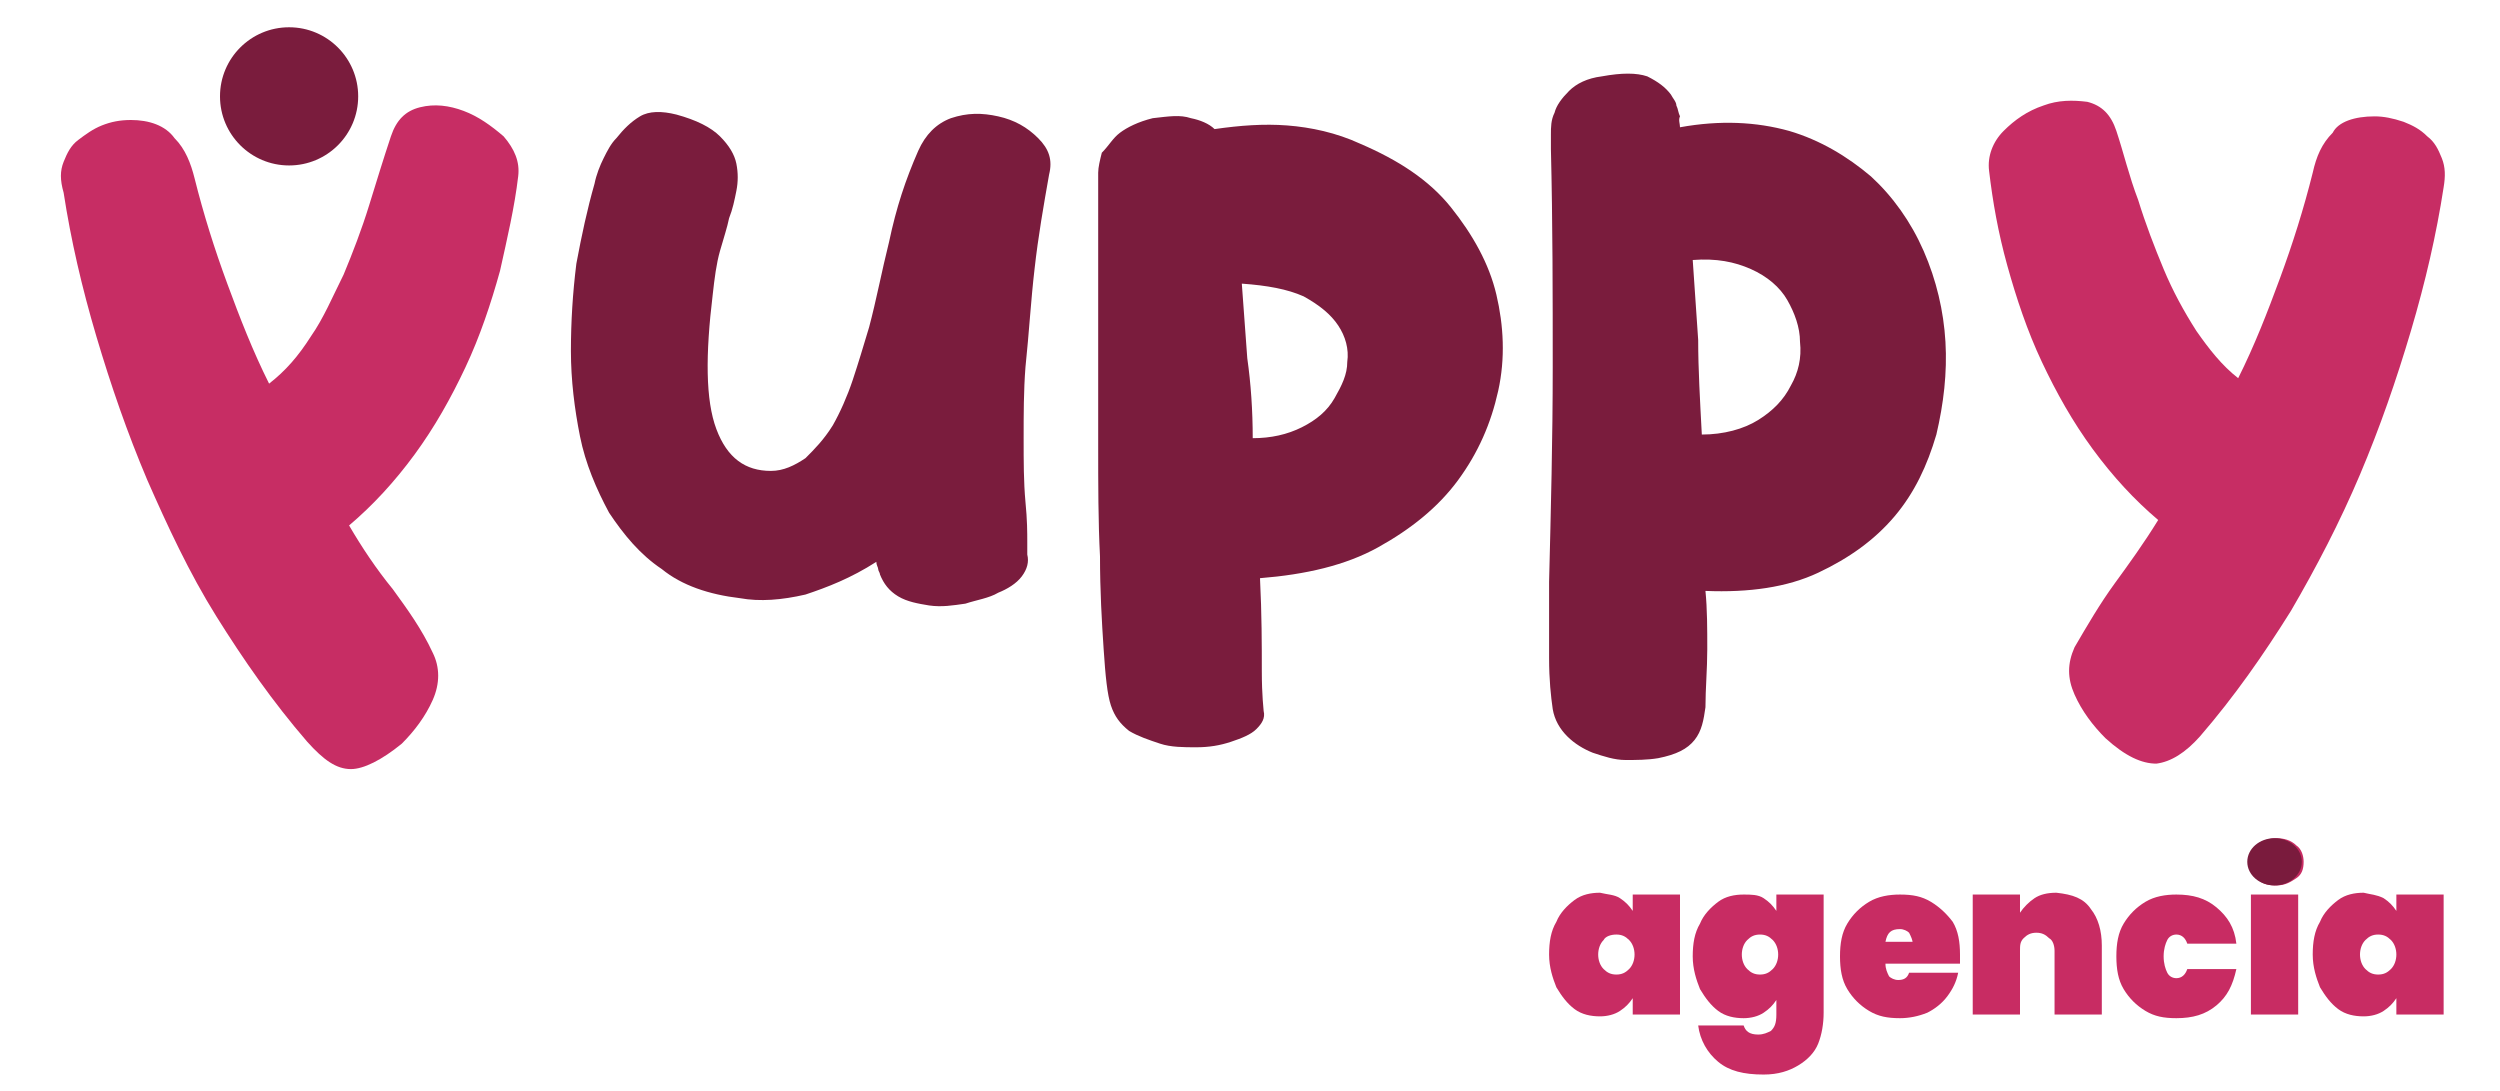
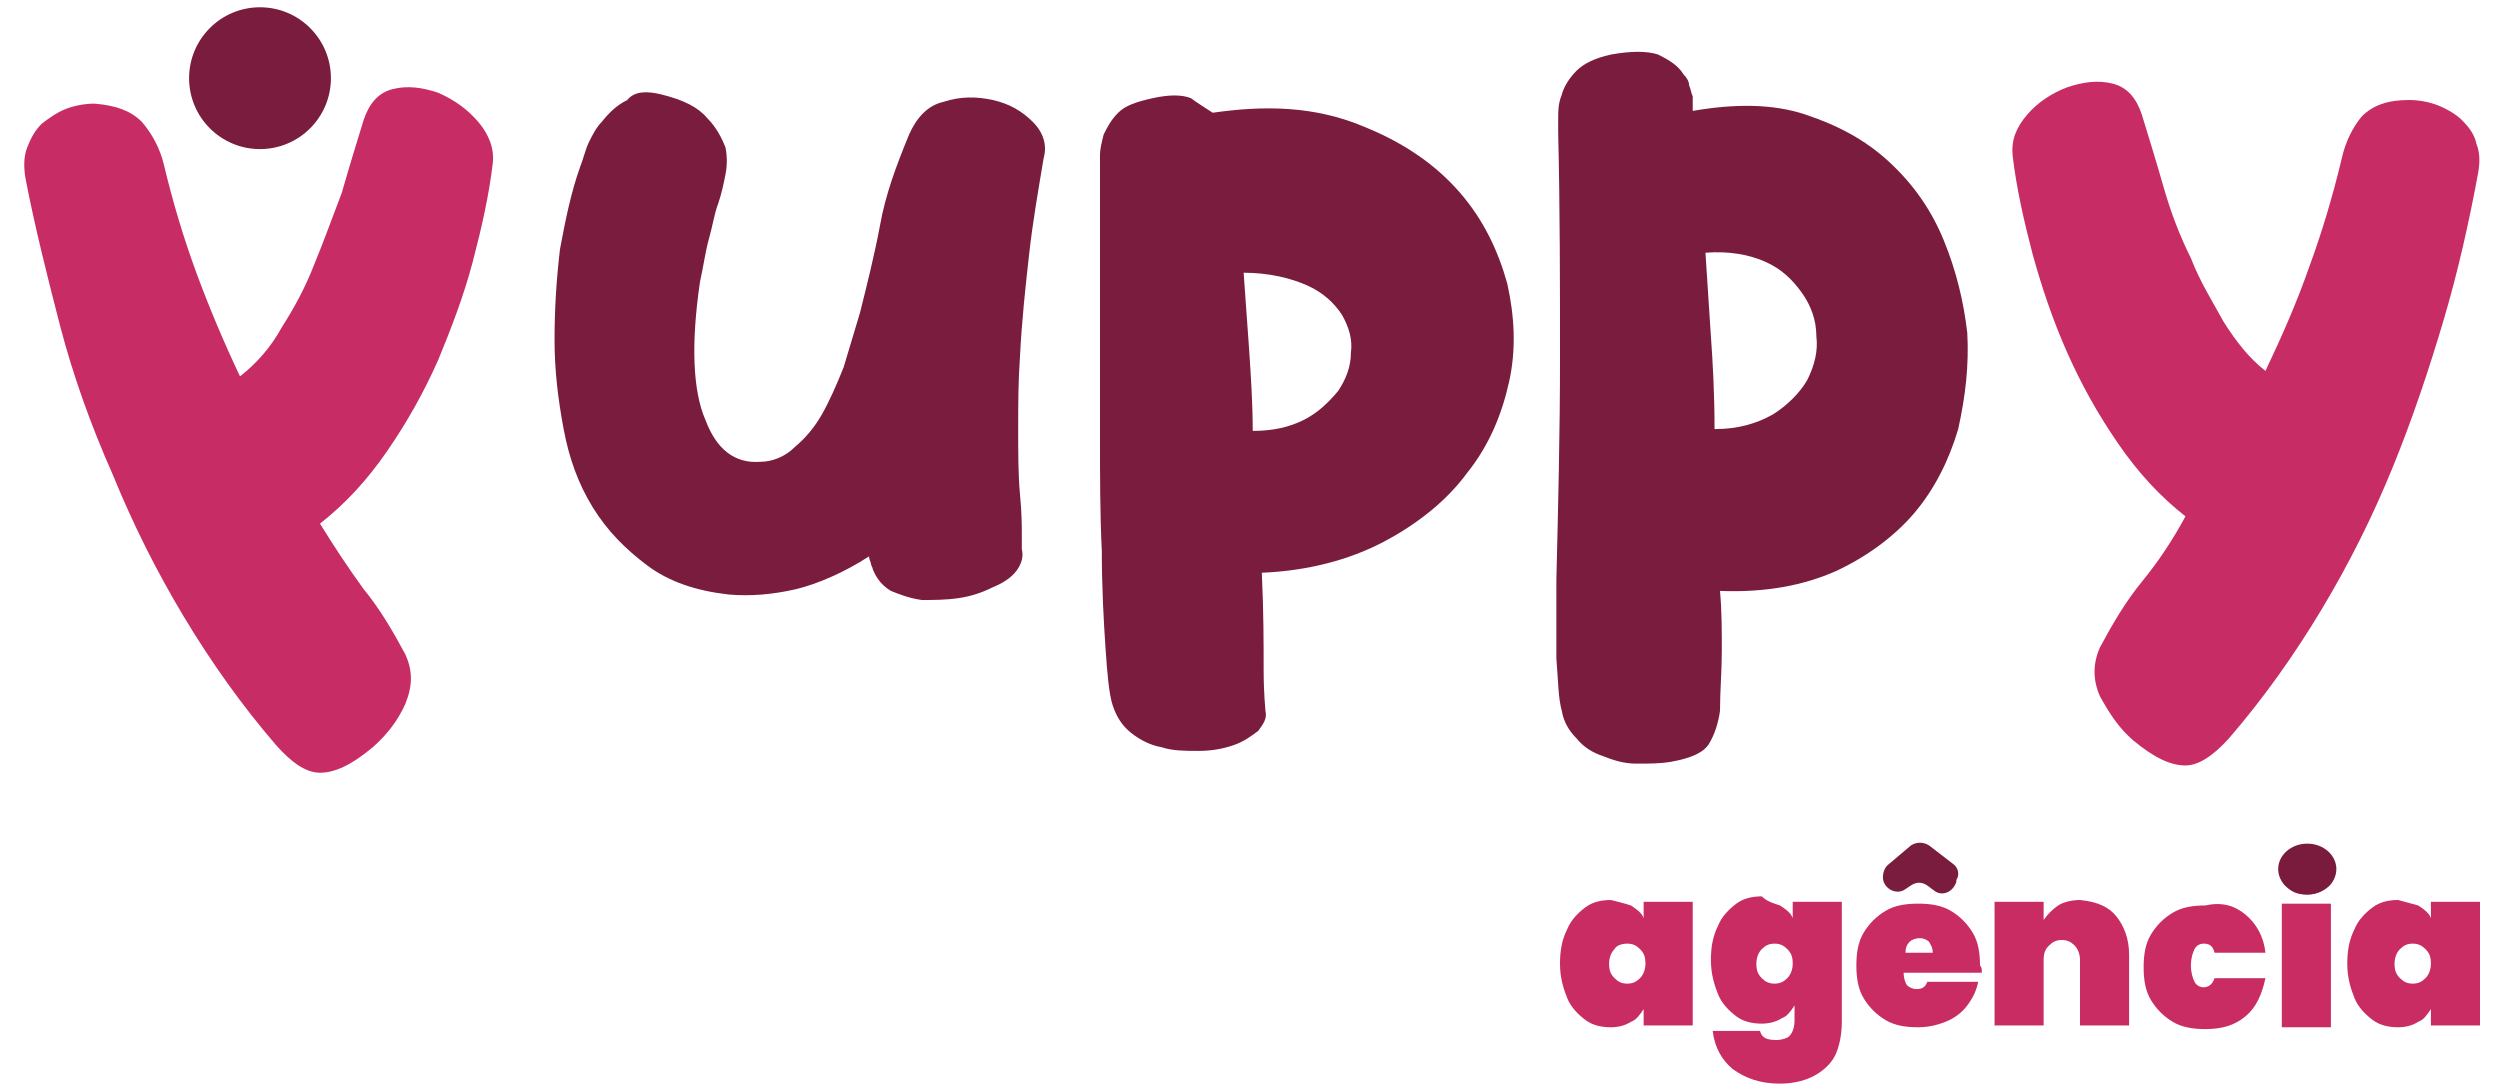
<svg xmlns="http://www.w3.org/2000/svg" version="1.1" id="Camada_1" x="0px" y="0px" viewBox="0 0 137.5 60" style="enable-background:new 0 0 137.5 60;" xml:space="preserve">
  <style type="text/css">
	.st0{fill:#7A1C3D;}
	.st1{fill:#C72D64;}
	.st2{fill:#C82C63;}
	.st3{fill:#7A1B3D;}
</style>
  <g>
    <g>
-       <path class="st0" d="M50.5,8.3c0.4-0.9,1-1.5,1.8-1.8c0.9-0.3,1.7-0.3,2.6-0.1c0.9,0.2,1.6,0.6,2.2,1.2c0.6,0.6,0.8,1.2,0.6,2    c-0.3,1.7-0.6,3.4-0.8,5.2c-0.2,1.7-0.3,3.5-0.5,5.4c-0.1,1.3-0.1,2.6-0.1,3.9c0,1.3,0,2.4,0.1,3.5c0.1,1,0.1,1.7,0.1,2.2    c0,0.4,0,0.7,0,0.7c0.1,0.4,0,0.8-0.3,1.2c-0.3,0.4-0.8,0.7-1.3,0.9c-0.5,0.3-1.2,0.4-1.8,0.6c-0.7,0.1-1.3,0.2-2,0.1    c-0.6-0.1-1.2-0.2-1.7-0.5c-0.5-0.3-0.8-0.7-1-1.2c0-0.1-0.1-0.2-0.1-0.3c0-0.1-0.1-0.2-0.1-0.4c-1.4,0.9-2.7,1.4-3.9,1.8    c-1.3,0.3-2.5,0.4-3.6,0.2c-1.7-0.2-3.2-0.7-4.3-1.6c-1.2-0.8-2.1-1.9-2.9-3.1c-0.7-1.3-1.3-2.7-1.6-4.2c-0.3-1.5-0.5-3.1-0.5-4.7    c0-1.6,0.1-3.2,0.3-4.8c0.3-1.6,0.6-3,1-4.4c0.1-0.5,0.3-1,0.5-1.4c0.2-0.4,0.4-0.8,0.7-1.1c0.4-0.5,0.8-0.9,1.3-1.2    c0.5-0.3,1.2-0.3,2-0.1c1.1,0.3,1.9,0.7,2.4,1.2s0.8,1,0.9,1.5c0.1,0.5,0.1,1,0,1.5c-0.1,0.5-0.2,1-0.4,1.5    c-0.1,0.5-0.3,1.1-0.5,1.8s-0.3,1.5-0.4,2.4c-0.4,3.3-0.4,5.8,0.2,7.4c0.6,1.6,1.6,2.3,3,2.3c0.7,0,1.3-0.3,1.9-0.7    c0.5-0.5,1-1,1.5-1.8c0.4-0.7,0.8-1.6,1.1-2.5c0.3-0.9,0.6-1.9,0.9-2.9c0.4-1.5,0.7-3.1,1.1-4.7C49.3,11.4,49.8,9.9,50.5,8.3z" />
-       <path class="st0" d="M66.8,7.1c1.4-0.2,2.7-0.3,4-0.2c1.3,0.1,2.7,0.4,4,1c2.1,0.9,3.8,2,5,3.5c1.2,1.5,2.1,3.1,2.5,4.8    c0.4,1.7,0.5,3.5,0.1,5.3c-0.4,1.8-1.1,3.4-2.2,4.9c-1.1,1.5-2.6,2.7-4.4,3.7c-1.8,1-4,1.5-6.5,1.7c0.1,2,0.1,3.7,0.1,5.1    c0,1.4,0.1,2.1,0.1,2.2c0.1,0.4-0.1,0.7-0.4,1c-0.3,0.3-0.8,0.5-1.4,0.7c-0.6,0.2-1.2,0.3-1.9,0.3c-0.7,0-1.4,0-2-0.2    s-1.2-0.4-1.7-0.7c-0.5-0.4-0.8-0.8-1-1.4s-0.3-1.6-0.4-3.1c-0.1-1.5-0.2-3.2-0.2-5.1c-0.1-1.9-0.1-4-0.1-6.1c0-2.1,0-4.2,0-6.1    s0-3.6,0-5.1c0-1.5,0-2.5,0-3.1c0-0.1,0-0.3,0-0.7c0-0.3,0.1-0.7,0.2-1.1C61,8,61.2,7.6,61.6,7.3s1-0.6,1.8-0.8    c0.9-0.1,1.5-0.2,2.1,0C66,6.6,66.5,6.8,66.8,7.1z M68.9,24.1c1,0,1.9-0.2,2.7-0.6c0.8-0.4,1.4-0.9,1.8-1.6s0.7-1.3,0.7-2    c0.1-0.7-0.1-1.4-0.5-2s-1-1.1-1.9-1.6c-0.9-0.4-2-0.6-3.4-0.7c0.1,1.4,0.2,2.7,0.3,4.1C68.8,21.1,68.9,22.6,68.9,24.1z M92.4,7    c2.2-0.4,4.2-0.3,6,0.2c1.7,0.5,3.2,1.4,4.5,2.5c1.2,1.1,2.2,2.5,2.9,4.1c0.7,1.6,1.1,3.3,1.2,5c0.1,1.7-0.1,3.4-0.5,5.1    c-0.5,1.7-1.2,3.2-2.3,4.5c-1.1,1.3-2.5,2.3-4.2,3.1c-1.7,0.8-3.8,1.1-6.2,1c0.1,1,0.1,2.1,0.1,3.2c0,1.1-0.1,2.2-0.1,3.2    c-0.1,0.7-0.2,1.3-0.6,1.8s-1,0.8-2,1c-0.6,0.1-1.2,0.1-1.8,0.1c-0.6,0-1.2-0.2-1.8-0.4c-0.5-0.2-1-0.5-1.4-0.9    c-0.4-0.4-0.7-0.9-0.8-1.5c-0.1-0.7-0.2-1.6-0.2-2.8c0-1.2,0-2.6,0-4.2c0.1-4,0.2-7.9,0.2-11.8c0-3.9,0-7.9-0.1-12    c0-0.1,0-0.4,0-0.8c0-0.4,0-0.8,0.2-1.2c0.1-0.4,0.4-0.8,0.8-1.2c0.4-0.4,1-0.7,1.8-0.8c1.1-0.2,1.9-0.2,2.5,0    c0.6,0.3,1,0.6,1.3,1c0.1,0.2,0.3,0.4,0.3,0.6c0.1,0.2,0.1,0.4,0.2,0.6C92.3,6.6,92.4,6.8,92.4,7L92.4,7z M93.6,23.9    c1.2,0,2.3-0.3,3.1-0.8c0.8-0.5,1.4-1.1,1.8-1.9c0.4-0.7,0.6-1.5,0.5-2.4c0-0.8-0.3-1.6-0.7-2.3c-0.4-0.7-1.1-1.3-2-1.7    c-0.9-0.4-1.9-0.6-3.2-0.5c0.1,1.4,0.2,2.9,0.3,4.4C93.4,20.3,93.5,22,93.6,23.9z" />
-       <path class="st1" d="M130.6,6.4c0.5,0,1,0.1,1.6,0.3c0.5,0.2,0.9,0.4,1.3,0.8c0.4,0.3,0.6,0.7,0.8,1.2c0.2,0.5,0.2,1,0.1,1.6    c-0.4,2.6-1,5.2-1.8,7.9c-0.8,2.7-1.7,5.3-2.8,7.9s-2.4,5.1-3.8,7.5c-1.5,2.4-3.1,4.7-5,6.9c-0.8,0.9-1.6,1.4-2.4,1.5    c-0.8,0-1.7-0.4-2.8-1.4c-0.7-0.7-1.3-1.5-1.7-2.4c-0.4-0.9-0.4-1.7,0-2.6c0.7-1.2,1.4-2.4,2.2-3.5c0.8-1.1,1.6-2.2,2.4-3.5    c-1.3-1.1-2.5-2.4-3.6-3.9c-1.1-1.5-2-3.1-2.8-4.8c-0.8-1.7-1.4-3.5-1.9-5.3c-0.5-1.8-0.8-3.5-1-5.2c-0.1-0.8,0.2-1.6,0.8-2.2    s1.3-1.1,2.2-1.4c0.8-0.3,1.6-0.3,2.4-0.2c0.8,0.2,1.3,0.7,1.6,1.6c0.4,1.2,0.7,2.5,1.2,3.8c0.4,1.3,0.9,2.6,1.4,3.8    c0.5,1.2,1.1,2.3,1.8,3.4c0.7,1,1.4,1.9,2.3,2.6c0.9-1.8,1.6-3.6,2.3-5.5c0.7-1.9,1.3-3.8,1.8-5.8c0.2-0.9,0.5-1.6,1.1-2.2    C128.6,6.7,129.5,6.4,130.6,6.4z" />
+       <g>
+         <path class="st0" d="M50,7.4c0.4-0.9,1-1.6,1.9-1.8c0.9-0.3,1.8-0.3,2.7-0.1c0.9,0.2,1.6,0.6,2.2,1.2c0.6,0.6,0.8,1.3,0.6,2     c-0.3,1.8-0.6,3.5-0.8,5.3c-0.2,1.8-0.4,3.6-0.5,5.6C56,21,56,22.3,56,23.6c0,1.3,0,2.5,0.1,3.6c0.1,1,0.1,1.8,0.1,2.2     c0,0.4,0,0.7,0,0.8c0.1,0.4,0,0.8-0.3,1.2c-0.3,0.4-0.8,0.7-1.3,0.9c-0.6,0.3-1.2,0.5-1.9,0.6C52,33,51.3,33,50.7,33     c-0.7-0.1-1.2-0.3-1.7-0.5c-0.5-0.3-0.8-0.7-1-1.2c0-0.1-0.1-0.2-0.1-0.3c0-0.1-0.1-0.2-0.1-0.4c-1.4,0.9-2.8,1.5-4,1.8     c-1.3,0.3-2.5,0.4-3.7,0.3c-1.8-0.2-3.3-0.7-4.5-1.6c-1.2-0.9-2.2-1.9-3-3.2c-0.8-1.3-1.3-2.7-1.6-4.3c-0.3-1.6-0.5-3.2-0.5-4.9     c0-1.7,0.1-3.3,0.3-5c0.3-1.6,0.6-3.1,1.1-4.5c0.2-0.5,0.3-1,0.5-1.4c0.2-0.4,0.4-0.8,0.7-1.1c0.4-0.5,0.8-0.9,1.4-1.2     C34.9,5,35.6,5,36.4,5.2c1.2,0.3,2,0.7,2.5,1.3c0.5,0.5,0.8,1.1,1,1.6c0.1,0.5,0.1,1,0,1.5c-0.1,0.5-0.2,1-0.4,1.6     c-0.2,0.5-0.3,1.2-0.5,1.9c-0.2,0.7-0.3,1.5-0.5,2.4c-0.5,3.4-0.4,6,0.3,7.6c0.6,1.6,1.6,2.4,3,2.3c0.7,0,1.4-0.3,1.9-0.8     c0.6-0.5,1.1-1.1,1.5-1.8c0.4-0.7,0.8-1.6,1.2-2.6c0.3-1,0.6-2,0.9-3c0.4-1.6,0.8-3.2,1.1-4.8C48.7,10.7,49.3,9.1,50,7.4z" />
+         <path class="st0" d="M66.7,6.2C68.1,6,69.5,5.9,70.9,6c1.4,0.1,2.8,0.4,4.2,1c2.2,0.9,3.9,2.1,5.2,3.6c1.3,1.5,2.1,3.2,2.6,5     c0.4,1.8,0.5,3.6,0.1,5.4c-0.4,1.8-1.1,3.5-2.3,5c-1.1,1.5-2.7,2.8-4.6,3.8c-1.9,1-4.2,1.6-6.7,1.7c0.1,2.1,0.1,3.9,0.1,5.3     c0,1.4,0.1,2.2,0.1,2.3c0.1,0.4-0.1,0.7-0.4,1.1c-0.4,0.3-0.8,0.6-1.4,0.8c-0.6,0.2-1.2,0.3-1.9,0.3c-0.7,0-1.4,0-2-0.2     c-0.6-0.1-1.2-0.4-1.7-0.8c-0.5-0.4-0.8-0.9-1-1.5c-0.2-0.6-0.3-1.7-0.4-3.2s-0.2-3.3-0.2-5.3c-0.1-2-0.1-4.1-0.1-6.3     c0-2.2,0-4.3,0-6.3c0-2,0-3.7,0-5.3c0-1.5,0-2.6,0-3.2c0-0.1,0-0.4,0-0.7c0-0.3,0.1-0.7,0.2-1.1c0.2-0.4,0.4-0.8,0.8-1.2     c0.4-0.4,1-0.6,1.9-0.8c0.9-0.2,1.6-0.2,2.1,0C65.9,5.7,66.4,6,66.7,6.2z M68.9,23.7c1.1,0,2-0.2,2.8-0.6c0.8-0.4,1.4-1,1.9-1.6     c0.4-0.6,0.7-1.3,0.7-2.1c0.1-0.7-0.1-1.4-0.5-2.1c-0.4-0.6-1-1.2-1.9-1.6c-0.9-0.4-2.1-0.7-3.5-0.7c0.1,1.4,0.2,2.8,0.3,4.2     C68.8,20.7,68.9,22.2,68.9,23.7z M93.1,6.1c2.3-0.4,4.4-0.4,6.2,0.2c1.8,0.6,3.3,1.4,4.6,2.6c1.3,1.2,2.3,2.6,3,4.3     c0.7,1.7,1.1,3.4,1.3,5.1c0.1,1.8-0.1,3.5-0.5,5.3c-0.5,1.7-1.3,3.3-2.4,4.6c-1.1,1.3-2.6,2.4-4.3,3.2c-1.8,0.8-3.9,1.2-6.4,1.1     c0.1,1.1,0.1,2.2,0.1,3.3c0,1.1-0.1,2.2-0.1,3.3c-0.1,0.7-0.3,1.3-0.6,1.8c-0.3,0.5-1,0.8-2.1,1c-0.6,0.1-1.2,0.1-1.9,0.1     c-0.7,0-1.3-0.2-1.8-0.4c-0.6-0.2-1.1-0.5-1.5-1c-0.4-0.4-0.7-0.9-0.8-1.5c-0.2-0.7-0.2-1.7-0.3-2.9c0-1.3,0-2.7,0-4.3     c0.1-4.1,0.2-8.1,0.2-12.2c0-4,0-8.2-0.1-12.4c0-0.1,0-0.4,0-0.8c0-0.4,0-0.8,0.2-1.3c0.1-0.4,0.4-0.9,0.8-1.3     c0.4-0.4,1-0.7,1.9-0.9c1.1-0.2,2-0.2,2.6,0c0.6,0.3,1.1,0.6,1.4,1.1c0.2,0.2,0.3,0.4,0.3,0.6c0.1,0.2,0.1,0.4,0.2,0.6     C93.1,5.7,93.1,5.9,93.1,6.1L93.1,6.1z M94.3,23.6c1.3,0,2.3-0.3,3.2-0.8c0.8-0.5,1.5-1.2,1.9-1.9c0.4-0.8,0.6-1.6,0.5-2.4     c0-0.9-0.3-1.7-0.8-2.4c-0.5-0.7-1.1-1.3-2-1.7c-0.9-0.4-2-0.6-3.3-0.5c0.1,1.5,0.2,3,0.3,4.6C94.2,19.9,94.3,21.6,94.3,23.6z" />
+         <path class="st1" d="M132.5,5.5c0.5,0,1.1,0.1,1.6,0.3c0.5,0.2,1,0.5,1.3,0.8c0.4,0.4,0.7,0.8,0.8,1.3c0.2,0.5,0.2,1,0.1,1.6     c-0.5,2.7-1.1,5.4-1.9,8.1c-0.8,2.7-1.7,5.4-2.8,8.1c-1.1,2.7-2.4,5.3-3.9,7.8c-1.5,2.5-3.2,4.9-5.1,7.1c-0.9,1-1.7,1.5-2.4,1.5     c-0.8,0-1.7-0.4-2.9-1.4c-0.8-0.7-1.3-1.5-1.8-2.4c-0.4-0.9-0.4-1.8,0-2.7c0.7-1.3,1.4-2.5,2.3-3.6c0.9-1.1,1.7-2.3,2.4-3.6     c-1.4-1.1-2.6-2.4-3.7-4c-1.1-1.6-2-3.2-2.8-5c-0.8-1.8-1.4-3.6-1.9-5.4c-0.5-1.9-0.9-3.7-1.1-5.4c-0.1-0.9,0.2-1.6,0.8-2.3     c0.6-0.7,1.4-1.2,2.2-1.5c0.9-0.3,1.7-0.4,2.5-0.2c0.8,0.2,1.3,0.8,1.6,1.7c0.4,1.3,0.8,2.6,1.2,4c0.4,1.4,0.9,2.7,1.5,3.9     c0.5,1.3,1.2,2.4,1.8,3.5c0.7,1.1,1.4,2,2.3,2.7c0.9-1.9,1.7-3.7,2.4-5.7c0.7-1.9,1.3-3.9,1.8-6c0.2-0.9,0.6-1.7,1.1-2.3     C130.5,5.8,131.3,5.5,132.5,5.5z" />
+       </g>
+     </g>
+     <g>
+       <g>
+         <path class="st1" d="M7.8,6.7C8.4,7.4,8.8,8.2,9,9c0.5,2.1,1.1,4.1,1.8,6s1.5,3.8,2.4,5.7c0.9-0.7,1.7-1.6,2.3-2.7     c0.7-1.1,1.3-2.2,1.8-3.5c0.5-1.2,1-2.6,1.5-3.9c0.4-1.4,0.8-2.7,1.2-4c0.3-0.9,0.8-1.5,1.6-1.7c0.8-0.2,1.6-0.1,2.5,0.2     C25,5.5,25.7,6,26.3,6.7c0.6,0.7,0.9,1.5,0.8,2.3c-0.2,1.7-0.6,3.5-1.1,5.4c-0.5,1.9-1.2,3.7-1.9,5.4c-0.8,1.8-1.7,3.4-2.8,5     c-1.1,1.6-2.3,2.9-3.7,4c0.8,1.3,1.6,2.5,2.4,3.6c0.9,1.1,1.6,2.3,2.3,3.6c0.4,0.9,0.4,1.7,0,2.7c-0.4,0.9-1,1.7-1.8,2.4     c-1.2,1-2.1,1.4-2.9,1.4c-0.8,0-1.6-0.6-2.4-1.5c-1.9-2.2-3.6-4.6-5.1-7.1c-1.5-2.5-2.8-5.1-3.9-7.8C5,23.4,4,20.6,3.3,17.9     s-1.4-5.5-1.9-8.1C1.3,9.2,1.3,8.6,1.5,8.1c0.2-0.5,0.4-0.9,0.8-1.3c0.4-0.3,0.8-0.6,1.3-0.8c0.5-0.2,1.1-0.3,1.6-0.3     C6.4,5.8,7.2,6.1,7.8,6.7z" />
+       </g>
+     </g>
+     <circle class="st0" cx="14.3" cy="4.3" r="3.9" />
+     <g>
+       <g>
+         <g>
+           <path class="st2" d="M89.7,49.8c0.3,0.2,0.6,0.4,0.7,0.7v-0.9h2.7v6.8h-2.7v-0.9c-0.2,0.3-0.4,0.6-0.7,0.7      c-0.3,0.2-0.7,0.3-1.1,0.3c-0.5,0-1-0.1-1.4-0.4c-0.4-0.3-0.8-0.7-1-1.2c-0.2-0.5-0.4-1.1-0.4-1.9c0-0.7,0.1-1.3,0.4-1.9      c0.2-0.5,0.6-0.9,1-1.2c0.4-0.3,0.9-0.4,1.4-0.4C89,49.6,89.4,49.7,89.7,49.8z M88.8,52.2c-0.2,0.2-0.3,0.5-0.3,0.8      c0,0.4,0.1,0.6,0.3,0.8c0.2,0.2,0.4,0.3,0.7,0.3c0.3,0,0.5-0.1,0.7-0.3c0.2-0.2,0.3-0.5,0.3-0.8c0-0.4-0.1-0.6-0.3-0.8      c-0.2-0.2-0.4-0.3-0.7-0.3C89.2,51.9,88.9,52,88.8,52.2z" />
+           <path class="st2" d="M97.9,49.8c0.3,0.2,0.6,0.4,0.7,0.7v-0.9h2.7v6.6c0,0.6-0.1,1.2-0.3,1.7c-0.2,0.5-0.6,0.9-1.1,1.2      c-0.5,0.3-1.2,0.5-2,0.5c-1.1,0-1.9-0.3-2.6-0.8c-0.6-0.5-1-1.2-1.1-2.1h2.6c0.1,0.4,0.4,0.5,0.9,0.5c0.3,0,0.6-0.1,0.7-0.2      c0.2-0.2,0.3-0.5,0.3-0.9v-0.8c-0.2,0.3-0.4,0.6-0.7,0.7c-0.3,0.2-0.7,0.3-1.1,0.3c-0.5,0-1-0.1-1.4-0.4c-0.4-0.3-0.8-0.7-1-1.2      c-0.2-0.5-0.4-1.1-0.4-1.9c0-0.7,0.1-1.3,0.4-1.9c0.2-0.5,0.6-0.9,1-1.2c0.4-0.3,0.9-0.4,1.4-0.4C97.2,49.6,97.6,49.7,97.9,49.8      z M96.9,52.2c-0.2,0.2-0.3,0.5-0.3,0.8c0,0.4,0.1,0.6,0.3,0.8c0.2,0.2,0.4,0.3,0.7,0.3c0.3,0,0.5-0.1,0.7-0.3      c0.2-0.2,0.3-0.5,0.3-0.8c0-0.4-0.1-0.6-0.3-0.8c-0.2-0.2-0.4-0.3-0.7-0.3C97.3,51.9,97.1,52,96.9,52.2z" />
+           <path class="st2" d="M109,53.5h-4.3c0,0.3,0.1,0.6,0.2,0.7c0.1,0.1,0.3,0.2,0.5,0.2c0.3,0,0.5-0.1,0.6-0.4h2.8      c-0.1,0.5-0.3,0.9-0.6,1.3c-0.3,0.4-0.7,0.7-1.2,0.9c-0.5,0.2-1,0.3-1.5,0.3c-0.7,0-1.3-0.1-1.8-0.4c-0.5-0.3-0.9-0.7-1.2-1.2      c-0.3-0.5-0.4-1.1-0.4-1.8c0-0.7,0.1-1.3,0.4-1.8c0.3-0.5,0.7-0.9,1.2-1.2c0.5-0.3,1.1-0.4,1.8-0.4s1.3,0.1,1.8,0.4      c0.5,0.3,0.9,0.7,1.2,1.2c0.3,0.5,0.4,1.1,0.4,1.8C109,53.2,109,53.3,109,53.5z M106.3,52.4c0-0.3-0.1-0.4-0.2-0.6      c-0.1-0.1-0.3-0.2-0.5-0.2c-0.5,0-0.8,0.3-0.8,0.8H106.3z" />
+           <path class="st2" d="M116.4,50.4c0.4,0.5,0.7,1.2,0.7,2.1v3.9h-2.7v-3.6c0-0.3-0.1-0.6-0.3-0.8c-0.2-0.2-0.4-0.3-0.7-0.3      c-0.3,0-0.5,0.1-0.7,0.3c-0.2,0.2-0.3,0.4-0.3,0.8v3.6h-2.7v-6.8h2.7v1c0.2-0.3,0.5-0.6,0.8-0.8c0.3-0.2,0.8-0.3,1.2-0.3      C115.4,49.6,116,49.9,116.4,50.4z" />
+           <path class="st2" d="M123.5,50.3c0.6,0.5,1,1.2,1.1,2.1h-2.8c-0.1-0.4-0.3-0.5-0.6-0.5c-0.2,0-0.4,0.1-0.5,0.3      c-0.1,0.2-0.2,0.5-0.2,0.9c0,0.4,0.1,0.7,0.2,0.9c0.1,0.2,0.3,0.3,0.5,0.3c0.3,0,0.5-0.2,0.6-0.5h2.8c-0.2,0.9-0.5,1.6-1.1,2.1      s-1.3,0.7-2.2,0.7c-0.7,0-1.3-0.1-1.8-0.4c-0.5-0.3-0.9-0.7-1.2-1.2c-0.3-0.5-0.4-1.1-0.4-1.8c0-0.7,0.1-1.3,0.4-1.8      c0.3-0.5,0.7-0.9,1.2-1.2s1.1-0.4,1.8-0.4C122.2,49.6,122.9,49.8,123.5,50.3z" />
+           <path class="st2" d="M125.8,46.9c0.3-0.3,0.7-0.4,1.1-0.4c0.5,0,0.8,0.1,1.1,0.4c0.3,0.3,0.4,0.6,0.4,1c0,0.4-0.1,0.7-0.4,0.9      s-0.6,0.4-1.1,0.4c-0.5,0-0.8-0.1-1.1-0.4c-0.3-0.2-0.4-0.6-0.4-0.9C125.3,47.4,125.5,47.1,125.8,46.9z M128.2,49.7v6.8h-2.7      v-6.8H128.2z" />
+           <path class="st2" d="M133,49.8c0.3,0.2,0.6,0.4,0.7,0.7v-0.9h2.7v6.8h-2.7v-0.9c-0.2,0.3-0.4,0.6-0.7,0.7      c-0.3,0.2-0.7,0.3-1.1,0.3c-0.5,0-1-0.1-1.4-0.4c-0.4-0.3-0.8-0.7-1-1.2c-0.2-0.5-0.4-1.1-0.4-1.9c0-0.7,0.1-1.3,0.4-1.9      c0.2-0.5,0.6-0.9,1-1.2c0.4-0.3,0.9-0.4,1.4-0.4C132.3,49.6,132.6,49.7,133,49.8z M132,52.2c-0.2,0.2-0.3,0.5-0.3,0.8      c0,0.4,0.1,0.6,0.3,0.8s0.4,0.3,0.7,0.3c0.3,0,0.5-0.1,0.7-0.3c0.2-0.2,0.3-0.5,0.3-0.8c0-0.4-0.1-0.6-0.3-0.8      c-0.2-0.2-0.4-0.3-0.7-0.3C132.4,51.9,132.2,52,132,52.2z" />
+         </g>
+       </g>
+       <ellipse class="st3" cx="126.9" cy="47.8" rx="1.6" ry="1.4" />
+     </g>
+     <g>
+       <g>
+         <path class="st0" d="M106.4,49l-0.4-0.3c-0.3-0.2-0.6-0.2-0.9,0l-0.3,0.2c-0.4,0.3-1,0.1-1.2-0.4l0,0c-0.1-0.3,0-0.7,0.2-0.9     l1.3-1.1c0.3-0.2,0.7-0.2,1,0l1.3,1c0.3,0.2,0.4,0.6,0.2,0.9l0,0.1C107.4,49.1,106.8,49.3,106.4,49z" />
+       </g>
    </g>
  </g>
-   <g>
-     <g>
-       <path class="st1" d="M9.6,7.6c0.6,0.6,0.9,1.4,1.1,2.2c0.5,2,1.1,3.9,1.8,5.8c0.7,1.9,1.4,3.7,2.3,5.5c0.9-0.7,1.6-1.5,2.3-2.6    c0.7-1,1.2-2.2,1.8-3.4c0.5-1.2,1-2.5,1.4-3.8c0.4-1.3,0.8-2.6,1.2-3.8c0.3-0.9,0.8-1.4,1.6-1.6c0.8-0.2,1.6-0.1,2.4,0.2    c0.8,0.3,1.5,0.8,2.2,1.4c0.6,0.7,0.9,1.4,0.8,2.2c-0.2,1.7-0.6,3.4-1,5.2c-0.5,1.8-1.1,3.6-1.9,5.3c-0.8,1.7-1.7,3.3-2.8,4.8    c-1.1,1.5-2.3,2.8-3.6,3.9c0.7,1.2,1.5,2.4,2.4,3.5c0.8,1.1,1.6,2.2,2.2,3.5c0.4,0.8,0.4,1.7,0,2.6c-0.4,0.9-1,1.7-1.7,2.4    c-1.1,0.9-2.1,1.4-2.8,1.4c-0.8,0-1.5-0.5-2.4-1.5c-1.9-2.2-3.5-4.5-5-6.9c-1.5-2.4-2.7-5-3.8-7.5c-1.1-2.6-2-5.2-2.8-7.9    c-0.8-2.7-1.4-5.3-1.8-7.9C3.3,9.9,3.3,9.4,3.5,8.9c0.2-0.5,0.4-0.9,0.8-1.2c0.4-0.3,0.8-0.6,1.3-0.8c0.5-0.2,1-0.3,1.6-0.3    C8.2,6.6,9.1,6.9,9.6,7.6z" />
-     </g>
-   </g>
-   <circle class="st0" cx="15.9" cy="5.3" r="3.8" />
-   <g>
-     <g>
-       <g>
-         <path class="st2" d="M89.1,49.4c0.3,0.2,0.5,0.4,0.7,0.7v-0.9h2.6v6.6h-2.6v-0.9c-0.2,0.3-0.4,0.5-0.7,0.7     c-0.3,0.2-0.7,0.3-1.1,0.3c-0.5,0-1-0.1-1.4-0.4c-0.4-0.3-0.7-0.7-1-1.2c-0.2-0.5-0.4-1.1-0.4-1.8c0-0.7,0.1-1.3,0.4-1.8     c0.2-0.5,0.6-0.9,1-1.2c0.4-0.3,0.9-0.4,1.4-0.4C88.4,49.2,88.8,49.2,89.1,49.4z M88.2,51.7c-0.2,0.2-0.3,0.5-0.3,0.8     s0.1,0.6,0.3,0.8c0.2,0.2,0.4,0.3,0.7,0.3c0.3,0,0.5-0.1,0.7-0.3c0.2-0.2,0.3-0.5,0.3-0.8s-0.1-0.6-0.3-0.8     c-0.2-0.2-0.4-0.3-0.7-0.3C88.6,51.4,88.3,51.5,88.2,51.7z" />
-         <path class="st2" d="M97,49.4c0.3,0.2,0.5,0.4,0.7,0.7v-0.9h2.6v6.5c0,0.6-0.1,1.2-0.3,1.7c-0.2,0.5-0.6,0.9-1.1,1.2     c-0.5,0.3-1.1,0.5-1.9,0.5c-1.1,0-1.9-0.2-2.5-0.7c-0.6-0.5-1-1.2-1.1-2h2.5c0.1,0.3,0.3,0.5,0.8,0.5c0.3,0,0.5-0.1,0.7-0.2     c0.2-0.2,0.3-0.4,0.3-0.9v-0.8c-0.2,0.3-0.4,0.5-0.7,0.7c-0.3,0.2-0.7,0.3-1.1,0.3c-0.5,0-1-0.1-1.4-0.4c-0.4-0.3-0.7-0.7-1-1.2     c-0.2-0.5-0.4-1.1-0.4-1.8c0-0.7,0.1-1.3,0.4-1.8c0.2-0.5,0.6-0.9,1-1.2c0.4-0.3,0.9-0.4,1.4-0.4C96.3,49.2,96.7,49.2,97,49.4z      M96.1,51.7c-0.2,0.2-0.3,0.5-0.3,0.8s0.1,0.6,0.3,0.8c0.2,0.2,0.4,0.3,0.7,0.3s0.5-0.1,0.7-0.3c0.2-0.2,0.3-0.5,0.3-0.8     s-0.1-0.6-0.3-0.8c-0.2-0.2-0.4-0.3-0.7-0.3S96.3,51.5,96.1,51.7z" />
-         <path class="st2" d="M107.8,53h-4.1c0,0.3,0.1,0.5,0.2,0.7c0.1,0.1,0.3,0.2,0.5,0.2c0.3,0,0.5-0.1,0.6-0.4h2.7     c-0.1,0.5-0.3,0.9-0.6,1.3c-0.3,0.4-0.7,0.7-1.1,0.9c-0.5,0.2-1,0.3-1.5,0.3c-0.7,0-1.2-0.1-1.7-0.4c-0.5-0.3-0.9-0.7-1.2-1.2     c-0.3-0.5-0.4-1.1-0.4-1.8c0-0.7,0.1-1.3,0.4-1.8c0.3-0.5,0.7-0.9,1.2-1.2c0.5-0.3,1.1-0.4,1.7-0.4c0.7,0,1.2,0.1,1.7,0.4     c0.5,0.3,0.9,0.7,1.2,1.1c0.3,0.5,0.4,1.1,0.4,1.8C107.8,52.6,107.8,52.8,107.8,53z M105.2,51.9c0-0.2-0.1-0.4-0.2-0.6     c-0.1-0.1-0.3-0.2-0.5-0.2c-0.5,0-0.7,0.2-0.8,0.7H105.2z" />
-         <path class="st2" d="M115,50c0.4,0.5,0.6,1.2,0.6,2v3.8h-2.6v-3.5c0-0.3-0.1-0.6-0.3-0.7c-0.2-0.2-0.4-0.3-0.7-0.3     c-0.3,0-0.5,0.1-0.7,0.3c-0.2,0.2-0.2,0.4-0.2,0.7v3.5h-2.6v-6.6h2.6v1c0.2-0.3,0.5-0.6,0.8-0.8c0.3-0.2,0.7-0.3,1.2-0.3     C114,49.2,114.6,49.4,115,50z" />
-         <path class="st2" d="M121.9,49.9c0.6,0.5,1,1.1,1.1,2h-2.7c-0.1-0.3-0.3-0.5-0.6-0.5c-0.2,0-0.4,0.1-0.5,0.3     c-0.1,0.2-0.2,0.5-0.2,0.9c0,0.4,0.1,0.7,0.2,0.9c0.1,0.2,0.3,0.3,0.5,0.3c0.3,0,0.5-0.2,0.6-0.5h2.7c-0.2,0.9-0.5,1.5-1.1,2     c-0.6,0.5-1.3,0.7-2.2,0.7c-0.7,0-1.2-0.1-1.7-0.4c-0.5-0.3-0.9-0.7-1.2-1.2c-0.3-0.5-0.4-1.1-0.4-1.8c0-0.7,0.1-1.3,0.4-1.8     c0.3-0.5,0.7-0.9,1.2-1.2c0.5-0.3,1.1-0.4,1.7-0.4C120.6,49.2,121.3,49.4,121.9,49.9z" />
-         <path class="st2" d="M124.1,46.5c0.3-0.2,0.6-0.4,1.1-0.4c0.4,0,0.8,0.1,1.1,0.4c0.3,0.2,0.4,0.6,0.4,0.9c0,0.4-0.1,0.7-0.4,0.9     c-0.3,0.2-0.6,0.4-1.1,0.4c-0.5,0-0.8-0.1-1.1-0.4c-0.3-0.2-0.4-0.5-0.4-0.9C123.7,47.1,123.8,46.8,124.1,46.5z M126.4,49.2v6.6     h-2.6v-6.6H126.4z" />
-         <path class="st2" d="M131.1,49.4c0.3,0.2,0.5,0.4,0.7,0.7v-0.9h2.6v6.6h-2.6v-0.9c-0.2,0.3-0.4,0.5-0.7,0.7     c-0.3,0.2-0.7,0.3-1.1,0.3c-0.5,0-1-0.1-1.4-0.4c-0.4-0.3-0.7-0.7-1-1.2c-0.2-0.5-0.4-1.1-0.4-1.8c0-0.7,0.1-1.3,0.4-1.8     c0.2-0.5,0.6-0.9,1-1.2c0.4-0.3,0.9-0.4,1.4-0.4C130.4,49.2,130.7,49.2,131.1,49.4z M130.1,51.7c-0.2,0.2-0.3,0.5-0.3,0.8     s0.1,0.6,0.3,0.8c0.2,0.2,0.4,0.3,0.7,0.3c0.3,0,0.5-0.1,0.7-0.3c0.2-0.2,0.3-0.5,0.3-0.8s-0.1-0.6-0.3-0.8     c-0.2-0.2-0.4-0.3-0.7-0.3C130.5,51.4,130.3,51.5,130.1,51.7z" />
-       </g>
-     </g>
-     <ellipse class="st3" cx="125.1" cy="47.4" rx="1.5" ry="1.3" />
-   </g>
</svg>
